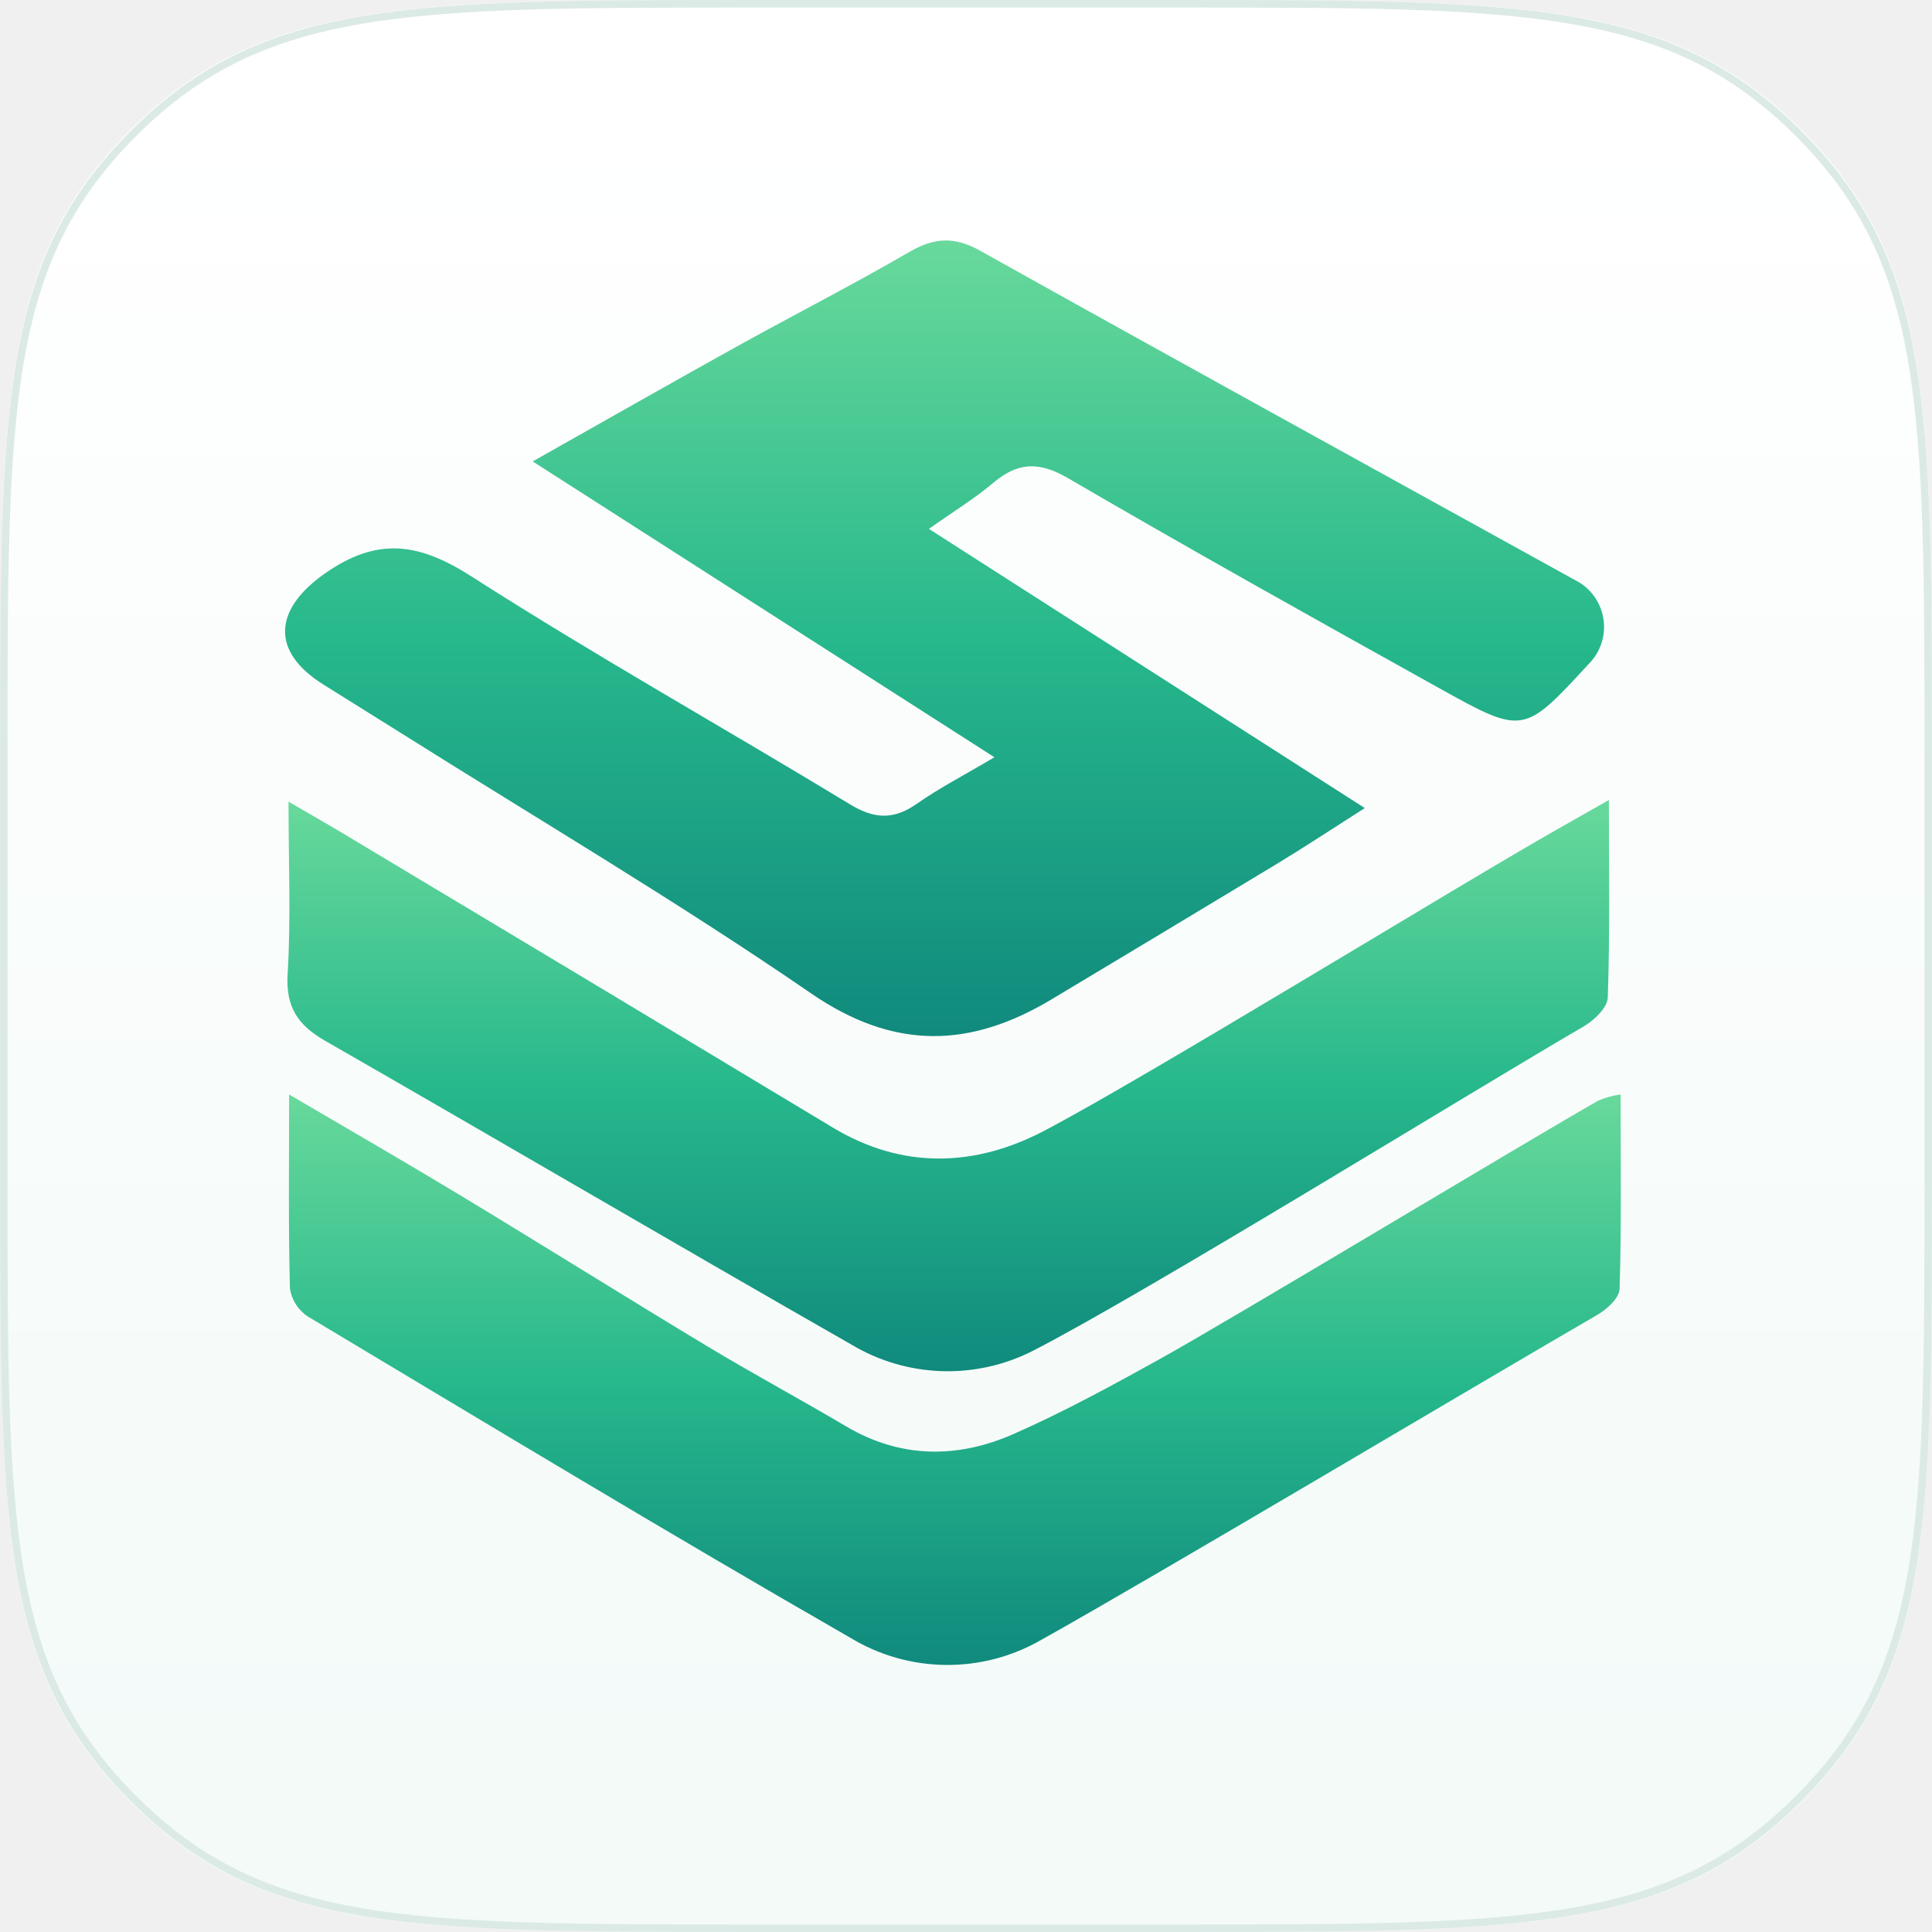
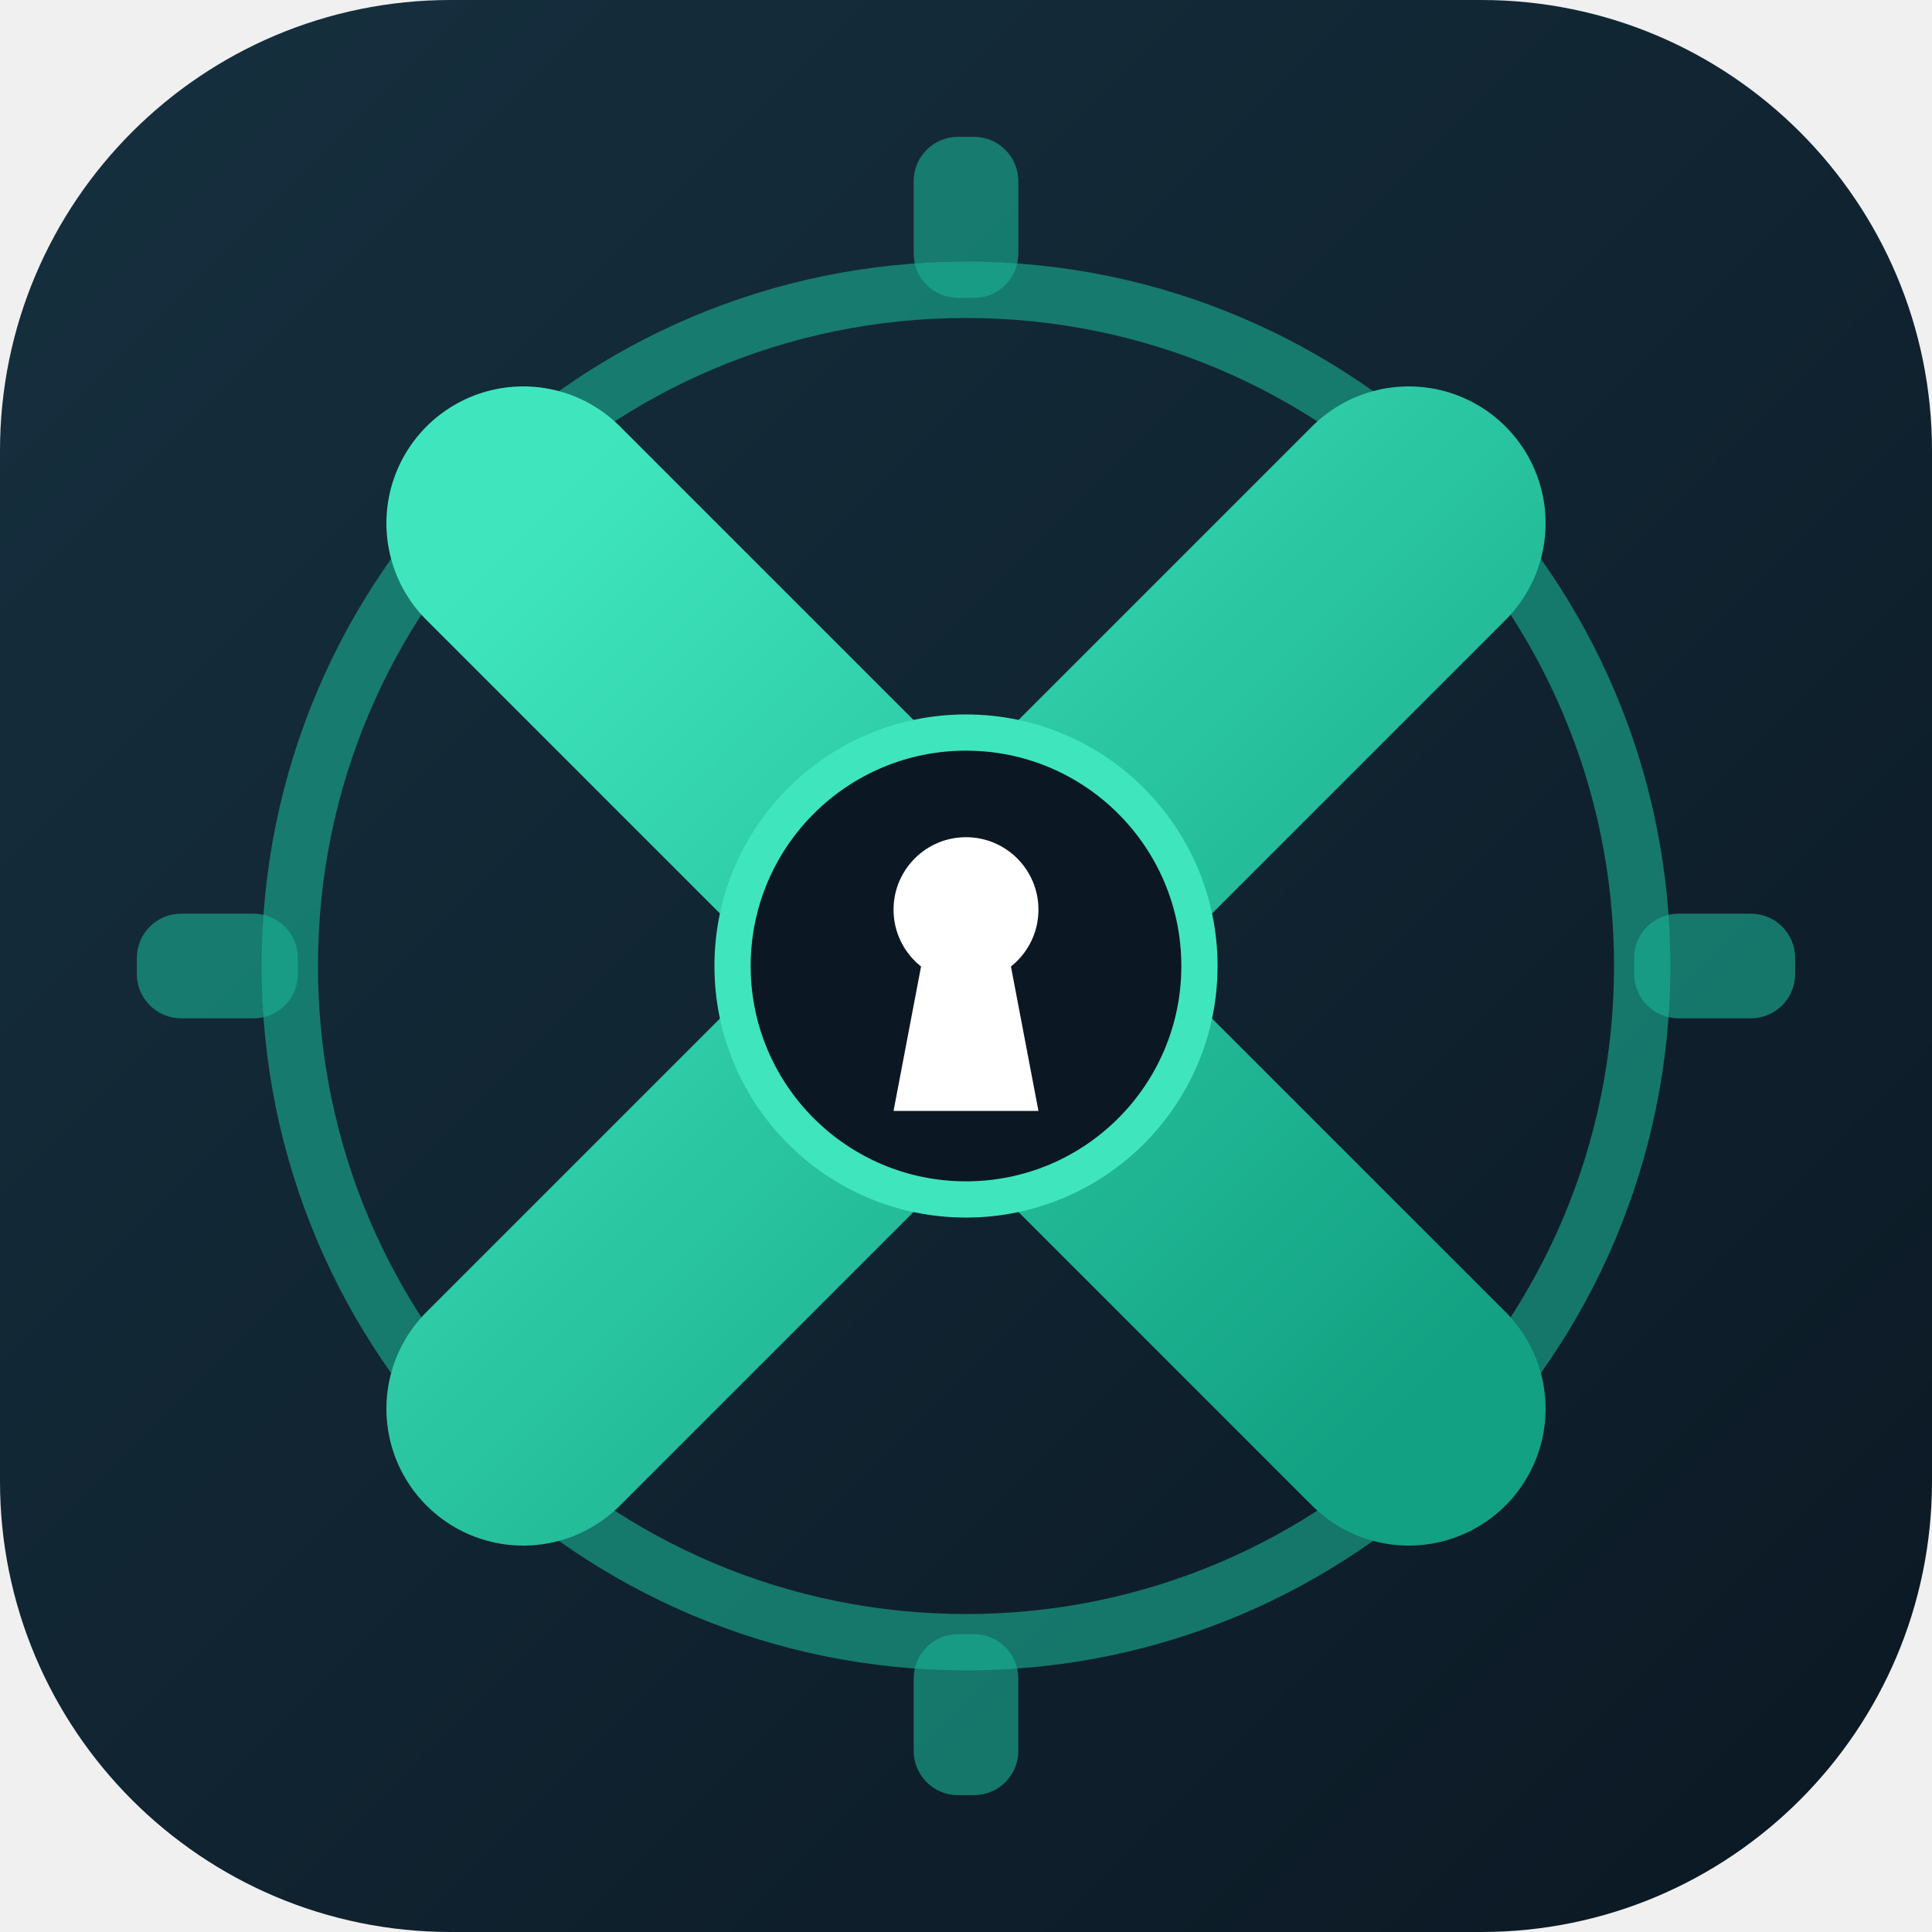
- <svg xmlns="http://www.w3.org/2000/svg" viewBox="0 0 1024 1024" role="img" aria-labelledby="title desc">
+ <svg xmlns="http://www.w3.org/2000/svg" viewBox="0 0 512 512" role="img" aria-label="XPAM">
  <defs>
-     <linearGradient id="background" x1="512" y1="48" x2="512" y2="976" gradientUnits="userSpaceOnUse">
-       <stop stop-color="#FFFFFF" />
-       <stop offset="1" stop-color="#F3FAF8" />
+     <linearGradient id="bg" x1="0" y1="0" x2="1" y2="1">
+       <stop offset="0" stop-color="#16303f" />
+       <stop offset="1" stop-color="#0b1823" />
    </linearGradient>
-     <linearGradient id="mark" x1="0" y1="0" x2="0" y2="1">
-       <stop stop-color="#68D99B" />
-       <stop offset="0.5" stop-color="#27B88C" />
-       <stop offset="1" stop-color="#108A7D" />
+     <linearGradient id="x" x1="0" y1="0" x2="1" y2="1">
+       <stop offset="0" stop-color="#3fe6bd" />
+       <stop offset="1" stop-color="#12a182" />
    </linearGradient>
-     <path id="tile" d="M 400 0 L 624 0 C 810 0 886 0 955 69 C 1024 138 1024 214 1024 400 L 1024 624 C 1024 810 1024 886 955 955 C 886 1024 810 1024 624 1024 L 400 1024 C 214 1024 138 1024 69 955 C 0 886 0 810 0 624 L 0 400 C 0 214 0 138 69 69 C 138 0 214 0 400 0 Z" />
  </defs>
-   <g>
-     <use href="#tile" fill="url(#background)" />
-     <use href="#tile" transform="translate(2 2) scale(0.9960938)" fill="none" stroke="#DCEAE6" stroke-width="4" />
-     <g transform="translate(53.15 53.15) scale(4.0467)" fill="url(#mark)">
-       <path d="M106.005,19.847c-7.45,4.321-15.129,8.241-22.663,12.419-8.588,4.764-17.122,9.633-26.707,15.034C76.946,60.316,96.473,72.826,117.11,86.048c-3.953,2.345-7.19,4.012-10.145,6.08-3.012,2.11-5.532,2.052-8.724.112C81.749,82.225,64.892,72.788,48.653,62.386c-6.85-4.389-12.265-5.27-19.185-.443-6.715,4.684-7.232,10.199-.26,14.574,3.375,2.117,6.761,4.212,10.134,6.334,17.958,11.307,36.265,22.106,53.743,34.116,10.897,7.489,20.85,7.18,31.513.789q14.789-8.859,29.551-17.771c3.625-2.199,7.164-4.541,11.473-7.281-19.34-12.388-37.916-24.288-57.09-36.567,3.314-2.344,6.022-3.993,8.412-6.018,3.211-2.717,5.983-2.853,9.789-.635,16.115,9.393,32.408,18.487,48.71,27.558,10.958,6.096,11.012,5.998,19.498-3.204a6.862,6.862,0,0,0-1.817-11.016c-25.972-14.349-51.974-28.647-77.881-43.118C111.882,17.828,109.253,17.961,106.005,19.847Z" />
-       <path d="M123.609,134.983c-9.021,4.72-18.497,5.089-27.661-.431Q63.914,115.256,31.83,96.046c-2.073-1.246-4.178-2.438-7.175-4.18,0,8.248.319,15.424-.117,22.556-.265,4.311,1.314,6.695,4.874,8.74,23.007,13.201,45.885,26.628,68.919,39.784a24.561,24.561,0,0,0,23.85.827c14.806-7.602,57.685-34.101,72.094-42.459,1.375-.799,3.127-2.476,3.171-3.8.288-8.426.147-16.866.147-25.868-2.342,1.329-4.375,2.486-6.41,3.636C178.218,102.614,136.798,128.086,123.609,134.983Z" />
-       <path d="M139.033,164.721c-6.354,3.529-12.759,7.031-19.398,9.958-7.332,3.232-14.799,3.242-21.976-1.008-6.012-3.56-12.174-6.872-18.157-10.476-10.759-6.485-21.41-13.157-32.159-19.656-7.247-4.382-14.588-8.606-22.612-13.327,0,9.142-.105,17.272.108,25.393a5.317,5.317,0,0,0,2.346,3.691c23.612,14.136,47.171,28.368,71.038,42.068a24.554,24.554,0,0,0,25.063.261c14.26-7.944,58.682-34.384,72.813-42.556,1.246-.721,2.862-2.21,2.897-3.386.253-8.33.134-16.67.134-25.47a11.294,11.294,0,0,0-2.918.801C187.225,136.119,148.068,159.705,139.033,164.721Z" />
+   <g transform="translate(0 0) scale(1.066667) translate(-16 -16)">
+     <rect x="16" y="16" width="480" height="480" rx="112" fill="url(#bg)" />
+     <circle cx="256" cy="256" r="168" fill="none" stroke="#1ab39499" stroke-width="14" />
+     <g fill="#1ab39499">
+       <rect x="243" y="50" width="26" height="40" rx="11" />
+       <rect x="243" y="422" width="26" height="40" rx="11" />
+       <rect x="50" y="243" width="40" height="26" rx="11" />
+       <rect x="422" y="243" width="40" height="26" rx="11" />
    </g>
+     <g stroke="url(#x)" stroke-width="68" stroke-linecap="round">
+       <line x1="146" y1="146" x2="366" y2="366" />
+       <line x1="366" y1="146" x2="146" y2="366" />
+     </g>
+     <circle cx="256" cy="256" r="58" fill="#0b1823" stroke="#3fe6bd" stroke-width="9" />
+     <circle cx="256" cy="242" r="18" fill="#ffffff" />
+     <path d="M246 250h20l8 42h-36z" fill="#ffffff" />
  </g>
</svg>
